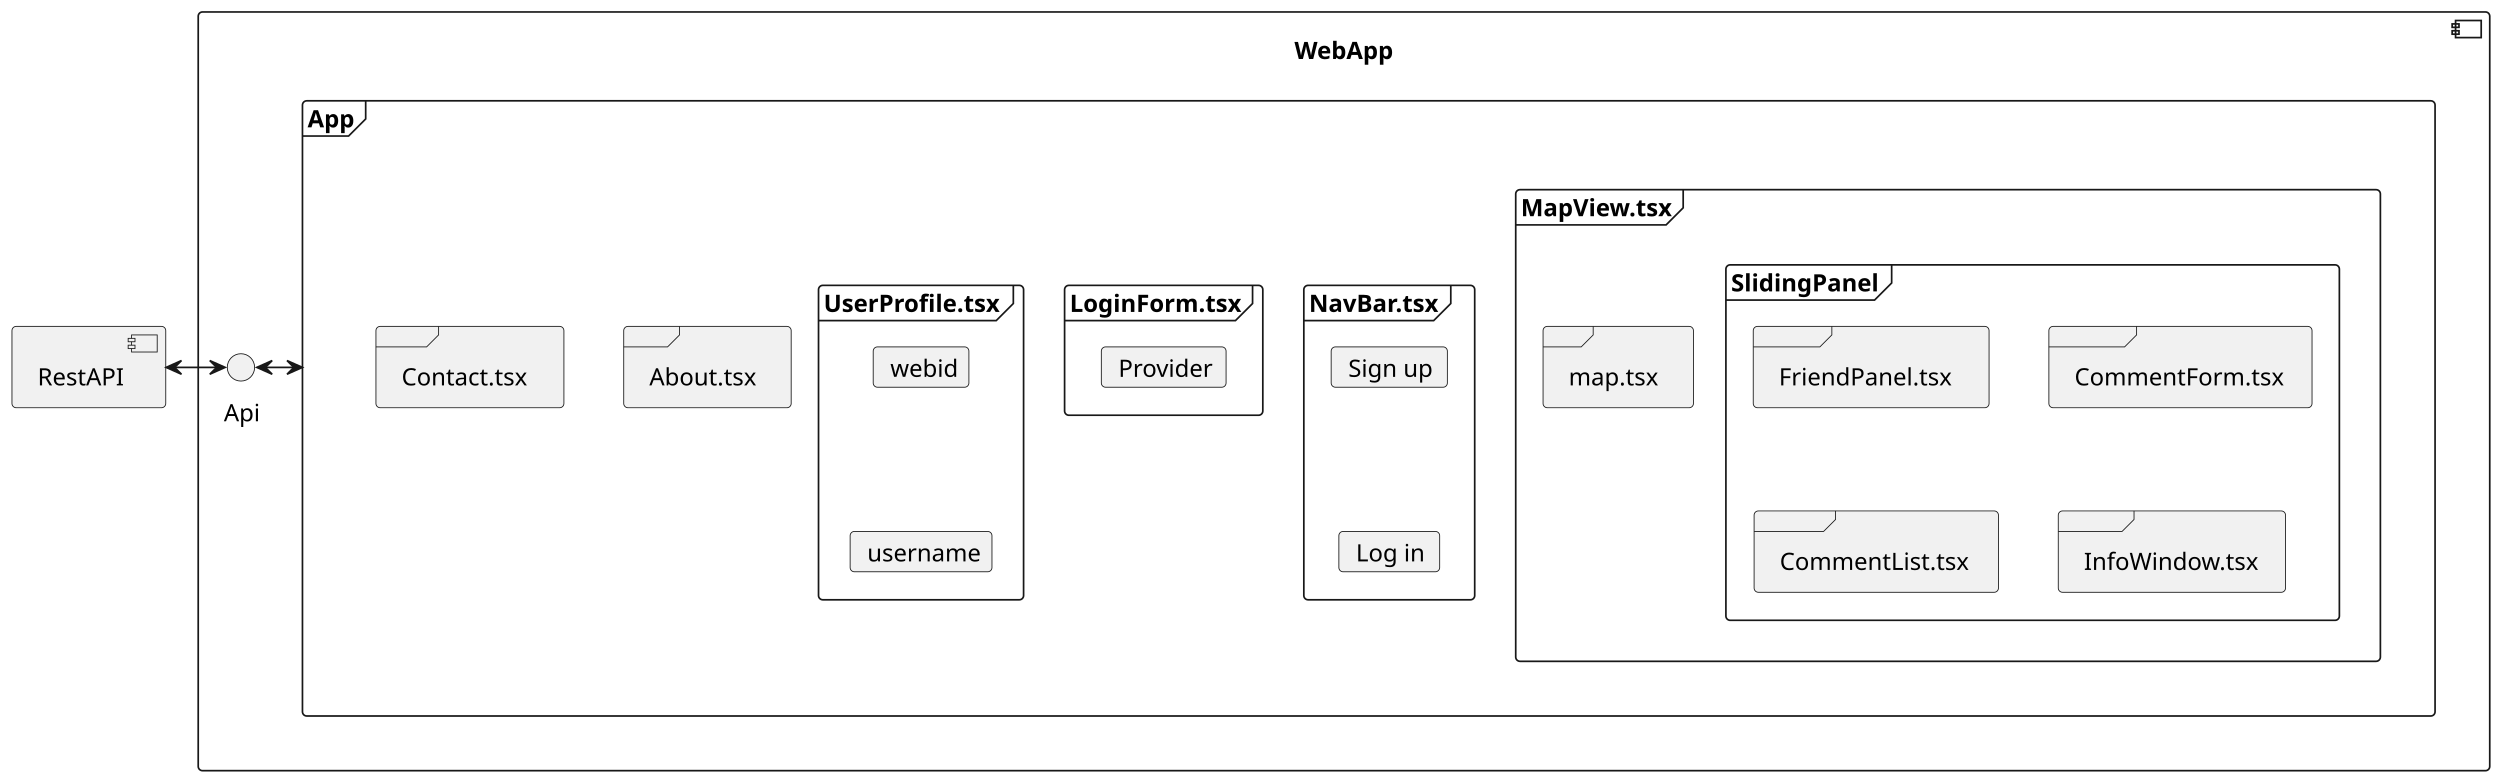
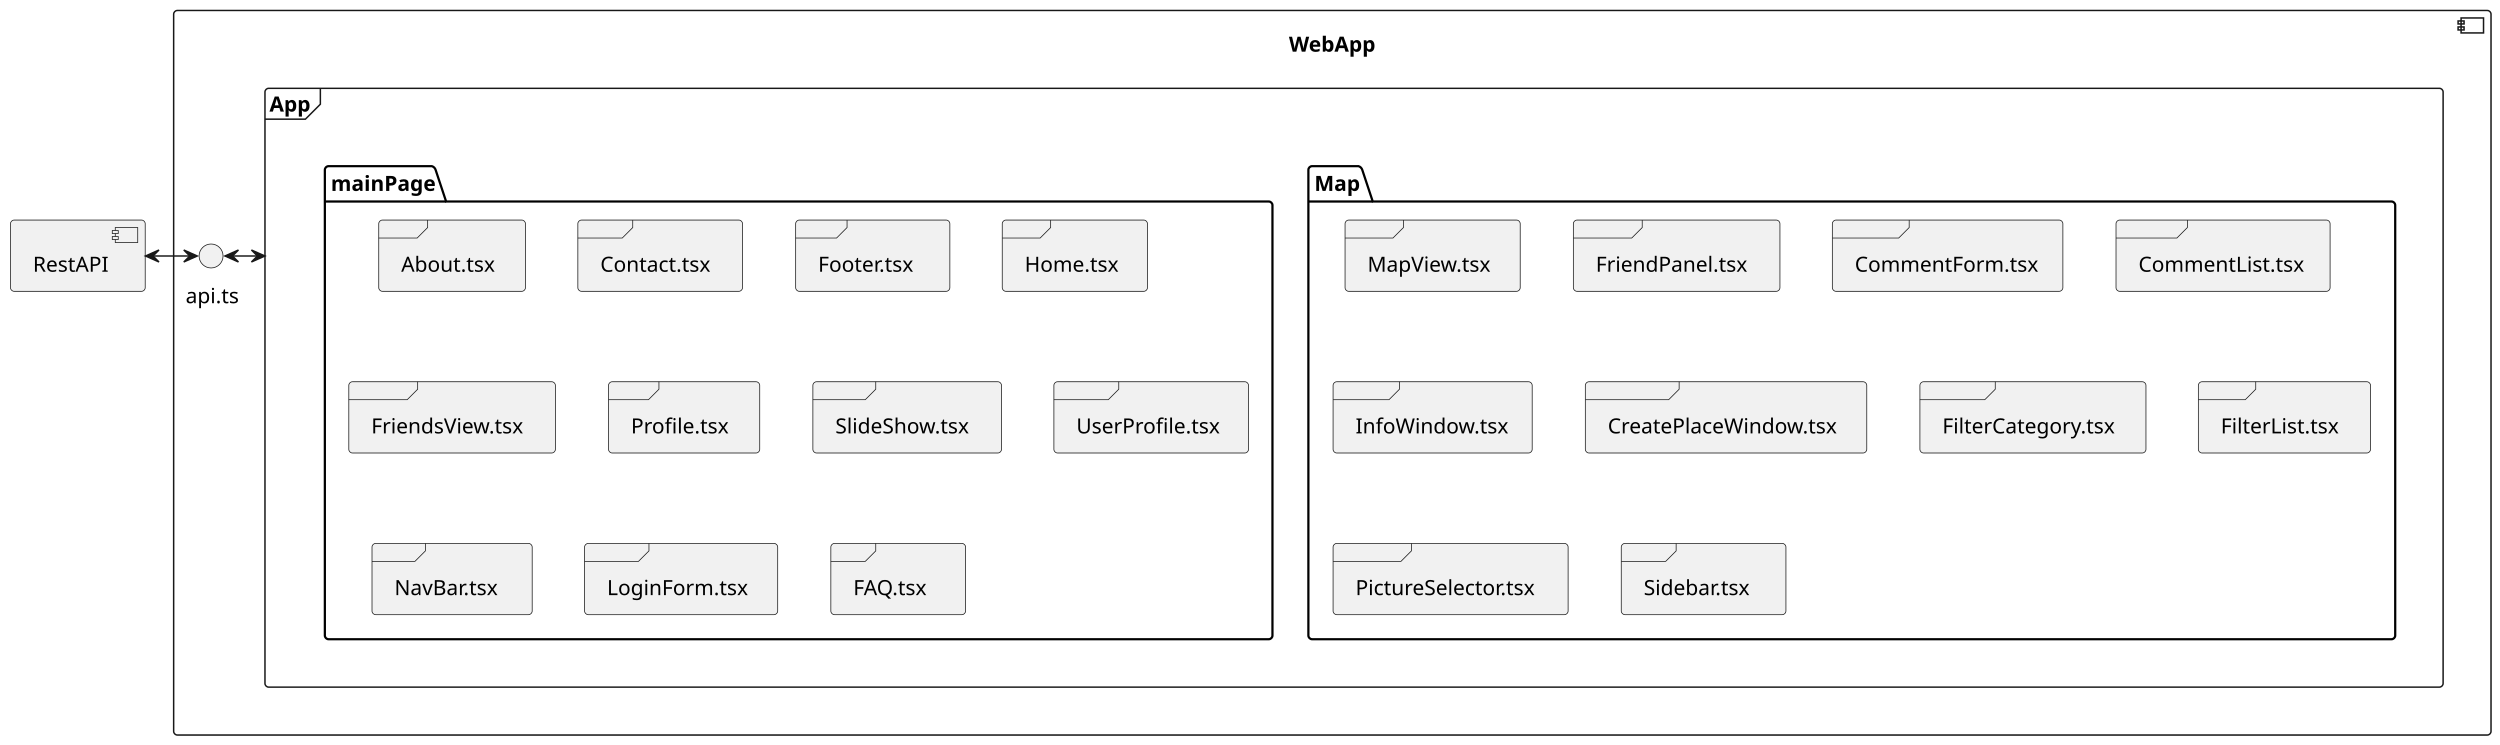
- <svg xmlns="http://www.w3.org/2000/svg" contentStyleType="text/css" height="457px" preserveAspectRatio="none" style="width:1463px;height:457px;background:#FFFFFF;" version="1.1" viewBox="0 0 1463 457" width="1463px" zoomAndPan="magnify">
+ <svg xmlns="http://www.w3.org/2000/svg" contentStyleType="text/css" height="497px" preserveAspectRatio="none" style="width:1670px;height:497px;background:#FFFFFF;" version="1.1" viewBox="0 0 1670 497" width="1670px" zoomAndPan="magnify">
  <defs />
  <g>
    <g id="cluster_Frontend">
-       <rect fill="none" height="444" rx="2.5" ry="2.5" style="stroke:#181818;stroke-width:1.0;" width="1341" x="116" y="7" />
-       <rect fill="none" height="10" style="stroke:#181818;stroke-width:1.0;" width="15" x="1437" y="12" />
-       <rect fill="none" height="2" style="stroke:#181818;stroke-width:1.0;" width="4" x="1435" y="14" />
-       <rect fill="none" height="2" style="stroke:#181818;stroke-width:1.0;" width="4" x="1435" y="18" />
-       <text fill="#000000" font-family="sans-serif" font-size="14" font-weight="bold" lengthAdjust="spacing" textLength="58" x="757.5" y="34.533">WebApp</text>
+       <rect fill="none" height="484" rx="2.5" ry="2.5" style="stroke:#181818;stroke-width:1.0;" width="1548" x="116" y="7" />
+       <rect fill="none" height="10" style="stroke:#181818;stroke-width:1.0;" width="15" x="1644" y="12" />
+       <rect fill="none" height="2" style="stroke:#181818;stroke-width:1.0;" width="4" x="1642" y="14" />
+       <rect fill="none" height="2" style="stroke:#181818;stroke-width:1.0;" width="4" x="1642" y="18" />
+       <text fill="#000000" font-family="sans-serif" font-size="14" font-weight="bold" lengthAdjust="spacing" textLength="58" x="861" y="34.533">WebApp</text>
    </g>
    <g id="cluster_App">
-       <rect fill="none" height="360" rx="2.5" ry="2.5" style="stroke:#181818;stroke-width:1.0;" width="1248" x="177" y="59" />
+       <rect fill="none" height="400" rx="2.5" ry="2.5" style="stroke:#181818;stroke-width:1.0;" width="1455" x="177" y="59" />
      <path d="M214,59 L214,69.609 L204,79.609 L177,79.609 " fill="none" style="stroke:#181818;stroke-width:1.0;" />
      <text fill="#000000" font-family="sans-serif" font-size="14" font-weight="bold" lengthAdjust="spacing" textLength="27" x="180" y="74.533">App</text>
    </g>
    <g id="cluster_MapView">
-       <rect fill="none" height="276" rx="2.5" ry="2.5" style="stroke:#181818;stroke-width:1.0;" width="506" x="887" y="111" />
-       <path d="M985,111 L985,121.609 L975,131.609 L887,131.609 " fill="none" style="stroke:#181818;stroke-width:1.0;" />
-       <text fill="#000000" font-family="sans-serif" font-size="14" font-weight="bold" lengthAdjust="spacing" textLength="88" x="890" y="126.533">MapView.tsx</text>
+       <path d="M876.5,111 L907.5,111 A3.75,3.75 0 0 1 910,113.5 L917,134.609 L1597.5,134.609 A2.5,2.5 0 0 1 1600,137.109 L1600,424.5 A2.5,2.5 0 0 1 1597.5,427 L876.5,427 A2.5,2.5 0 0 1 874,424.5 L874,113.5 A2.5,2.5 0 0 1 876.5,111 " fill="none" style="stroke:#000000;stroke-width:1.5;" />
+       <line style="stroke:#000000;stroke-width:1.5;" x1="874" x2="917" y1="134.609" y2="134.609" />
+       <text fill="#000000" font-family="sans-serif" font-size="14" font-weight="bold" lengthAdjust="spacing" textLength="30" x="878" y="127.533">Map</text>
    </g>
-     <g id="cluster_SlidingPanel">
-       <rect fill="none" height="208" rx="2.5" ry="2.5" style="stroke:#181818;stroke-width:1.0;" width="359" x="1010" y="155" />
-       <path d="M1107,155 L1107,165.609 L1097,175.609 L1010,175.609 " fill="none" style="stroke:#181818;stroke-width:1.0;" />
-       <text fill="#000000" font-family="sans-serif" font-size="14" font-weight="bold" lengthAdjust="spacing" textLength="87" x="1013" y="170.533">SlidingPanel</text>
-     </g>
-     <g id="cluster_NavBar">
-       <rect fill="none" height="184" rx="2.5" ry="2.5" style="stroke:#181818;stroke-width:1.0;" width="100" x="763" y="167" />
-       <path d="M849,167 L849,177.609 L839,187.609 L763,187.609 " fill="none" style="stroke:#181818;stroke-width:1.0;" />
-       <text fill="#000000" font-family="sans-serif" font-size="14" font-weight="bold" lengthAdjust="spacing" textLength="76" x="766" y="182.533">NavBar.tsx</text>
-     </g>
-     <g id="cluster_LoginForm">
-       <rect fill="none" height="76" rx="2.5" ry="2.5" style="stroke:#181818;stroke-width:1.0;" width="116" x="623" y="167" />
-       <path d="M733,167 L733,177.609 L723,187.609 L623,187.609 " fill="none" style="stroke:#181818;stroke-width:1.0;" />
-       <text fill="#000000" font-family="sans-serif" font-size="14" font-weight="bold" lengthAdjust="spacing" textLength="100" x="626" y="182.533">LoginForm.tsx</text>
-     </g>
-     <g id="cluster_UserProfile">
-       <rect fill="none" height="184" rx="2.5" ry="2.5" style="stroke:#181818;stroke-width:1.0;" width="120" x="479" y="167" />
-       <path d="M593,167 L593,177.609 L583,187.609 L479,187.609 " fill="none" style="stroke:#181818;stroke-width:1.0;" />
-       <text fill="#000000" font-family="sans-serif" font-size="14" font-weight="bold" lengthAdjust="spacing" textLength="104" x="482" y="182.533">UserProfile.tsx</text>
+     <g id="cluster_Main">
+       <path d="M219.5,111 L288.5,111 A3.75,3.75 0 0 1 291,113.5 L298,134.609 L847.5,134.609 A2.5,2.5 0 0 1 850,137.109 L850,424.5 A2.5,2.5 0 0 1 847.5,427 L219.5,427 A2.5,2.5 0 0 1 217,424.5 L217,113.5 A2.5,2.5 0 0 1 219.5,111 " fill="none" style="stroke:#000000;stroke-width:1.5;" />
+       <line style="stroke:#000000;stroke-width:1.5;" x1="217" x2="298" y1="134.609" y2="134.609" />
+       <text fill="#000000" font-family="sans-serif" font-size="14" font-weight="bold" lengthAdjust="spacing" textLength="68" x="221" y="127.533">mainPage</text>
    </g>
    <g id="elem_Api">
-       <ellipse cx="141" cy="215" fill="#F1F1F1" rx="8" ry="8" style="stroke:#181818;stroke-width:0.5;" />
-       <text fill="#000000" font-family="sans-serif" font-size="14" lengthAdjust="spacing" textLength="20" x="131" y="246.533">Api</text>
+       <ellipse cx="141" cy="171" fill="#F1F1F1" rx="8" ry="8" style="stroke:#181818;stroke-width:0.5;" />
+       <text fill="#000000" font-family="sans-serif" font-size="14" lengthAdjust="spacing" textLength="34" x="124" y="202.533">api.ts</text>
+     </g>
+     <g id="elem_Mav">
+       <rect fill="#F1F1F1" height="47.609" rx="2.5" ry="2.5" style="stroke:#181818;stroke-width:0.5;" width="117" x="898.5" y="147" />
+       <path d="M937.5,147 L937.5,152 L930.5,159 L898.5,159 " fill="none" style="stroke:#181818;stroke-width:0.5;" />
+       <text fill="#000000" font-family="sans-serif" font-size="14" lengthAdjust="spacing" textLength="77" x="913.5" y="181.533">MapView.tsx</text>
+     </g>
+     <g id="elem_FriendP">
+       <rect fill="#F1F1F1" height="47.609" rx="2.5" ry="2.5" style="stroke:#181818;stroke-width:0.5;" width="138" x="1051" y="147" />
+       <path d="M1097,147 L1097,152 L1090,159 L1051,159 " fill="none" style="stroke:#181818;stroke-width:0.5;" />
+       <text fill="#000000" font-family="sans-serif" font-size="14" lengthAdjust="spacing" textLength="98" x="1066" y="181.533">FriendPanel.tsx</text>
+     </g>
+     <g id="elem_CommentForm">
+       <rect fill="#F1F1F1" height="47.609" rx="2.5" ry="2.5" style="stroke:#181818;stroke-width:0.5;" width="154" x="1224" y="147" />
+       <path d="M1275.333,147 L1275.333,152 L1268.333,159 L1224,159 " fill="none" style="stroke:#181818;stroke-width:0.5;" />
+       <text fill="#000000" font-family="sans-serif" font-size="14" lengthAdjust="spacing" textLength="114" x="1239" y="181.533">CommentForm.tsx</text>
+     </g>
+     <g id="elem_CommentList">
+       <rect fill="#F1F1F1" height="47.609" rx="2.5" ry="2.5" style="stroke:#181818;stroke-width:0.5;" width="143" x="1413.5" y="147" />
+       <path d="M1461.167,147 L1461.167,152 L1454.167,159 L1413.5,159 " fill="none" style="stroke:#181818;stroke-width:0.5;" />
+       <text fill="#000000" font-family="sans-serif" font-size="14" lengthAdjust="spacing" textLength="103" x="1428.5" y="181.533">CommentList.tsx</text>
+     </g>
+     <g id="elem_InfoWindow">
+       <rect fill="#F1F1F1" height="47.609" rx="2.5" ry="2.5" style="stroke:#181818;stroke-width:0.5;" width="133" x="890.5" y="255" />
+       <path d="M934.833,255 L934.833,260 L927.833,267 L890.5,267 " fill="none" style="stroke:#181818;stroke-width:0.5;" />
+       <text fill="#000000" font-family="sans-serif" font-size="14" lengthAdjust="spacing" textLength="93" x="905.5" y="289.533">InfoWindow.tsx</text>
+     </g>
+     <g id="elem_CreatePlaceWindow">
+       <rect fill="#F1F1F1" height="47.609" rx="2.5" ry="2.5" style="stroke:#181818;stroke-width:0.5;" width="188" x="1059" y="255" />
+       <path d="M1121.667,255 L1121.667,260 L1114.667,267 L1059,267 " fill="none" style="stroke:#181818;stroke-width:0.5;" />
+       <text fill="#000000" font-family="sans-serif" font-size="14" lengthAdjust="spacing" textLength="148" x="1074" y="289.533">CreatePlaceWindow.tsx</text>
+     </g>
+     <g id="elem_FilterCategory">
+       <rect fill="#F1F1F1" height="47.609" rx="2.5" ry="2.5" style="stroke:#181818;stroke-width:0.5;" width="151" x="1282.5" y="255" />
+       <path d="M1332.833,255 L1332.833,260 L1325.833,267 L1282.5,267 " fill="none" style="stroke:#181818;stroke-width:0.5;" />
+       <text fill="#000000" font-family="sans-serif" font-size="14" lengthAdjust="spacing" textLength="111" x="1297.5" y="289.533">FilterCategory.tsx</text>
+     </g>
+     <g id="elem_FilterList">
+       <rect fill="#F1F1F1" height="47.609" rx="2.5" ry="2.5" style="stroke:#181818;stroke-width:0.5;" width="115" x="1468.5" y="255" />
+       <path d="M1506.833,255 L1506.833,260 L1499.833,267 L1468.5,267 " fill="none" style="stroke:#181818;stroke-width:0.5;" />
+       <text fill="#000000" font-family="sans-serif" font-size="14" lengthAdjust="spacing" textLength="75" x="1483.5" y="289.533">FilterList.tsx</text>
+     </g>
+     <g id="elem_PictureSelector">
+       <rect fill="#F1F1F1" height="47.609" rx="2.5" ry="2.5" style="stroke:#181818;stroke-width:0.5;" width="157" x="890.5" y="363" />
+       <path d="M942.833,363 L942.833,368 L935.833,375 L890.5,375 " fill="none" style="stroke:#181818;stroke-width:0.5;" />
+       <text fill="#000000" font-family="sans-serif" font-size="14" lengthAdjust="spacing" textLength="117" x="905.5" y="397.533">PictureSelector.tsx</text>
+     </g>
+     <g id="elem_Sidebar">
+       <rect fill="#F1F1F1" height="47.609" rx="2.5" ry="2.5" style="stroke:#181818;stroke-width:0.5;" width="110" x="1083" y="363" />
+       <path d="M1119.667,363 L1119.667,368 L1112.667,375 L1083,375 " fill="none" style="stroke:#181818;stroke-width:0.5;" />
+       <text fill="#000000" font-family="sans-serif" font-size="14" lengthAdjust="spacing" textLength="70" x="1098" y="397.533">Sidebar.tsx</text>
    </g>
    <g id="elem_About">
-       <rect fill="#F1F1F1" height="47.609" rx="2.5" ry="2.5" style="stroke:#181818;stroke-width:0.5;" width="98" x="365" y="191" />
-       <path d="M397.667,191 L397.667,196 L390.667,203 L365,203 " fill="none" style="stroke:#181818;stroke-width:0.5;" />
-       <text fill="#000000" font-family="sans-serif" font-size="14" lengthAdjust="spacing" textLength="58" x="380" y="225.533">About.tsx</text>
+       <rect fill="#F1F1F1" height="47.609" rx="2.5" ry="2.5" style="stroke:#181818;stroke-width:0.5;" width="98" x="253" y="147" />
+       <path d="M285.667,147 L285.667,152 L278.667,159 L253,159 " fill="none" style="stroke:#181818;stroke-width:0.5;" />
+       <text fill="#000000" font-family="sans-serif" font-size="14" lengthAdjust="spacing" textLength="58" x="268" y="181.533">About.tsx</text>
    </g>
    <g id="elem_Contact">
-       <rect fill="#F1F1F1" height="47.609" rx="2.5" ry="2.5" style="stroke:#181818;stroke-width:0.5;" width="110" x="220" y="191" />
-       <path d="M256.667,191 L256.667,196 L249.667,203 L220,203 " fill="none" style="stroke:#181818;stroke-width:0.5;" />
-       <text fill="#000000" font-family="sans-serif" font-size="14" lengthAdjust="spacing" textLength="70" x="235" y="225.533">Contact.tsx</text>
+       <rect fill="#F1F1F1" height="47.609" rx="2.5" ry="2.5" style="stroke:#181818;stroke-width:0.5;" width="110" x="386" y="147" />
+       <path d="M422.667,147 L422.667,152 L415.667,159 L386,159 " fill="none" style="stroke:#181818;stroke-width:0.5;" />
+       <text fill="#000000" font-family="sans-serif" font-size="14" lengthAdjust="spacing" textLength="70" x="401" y="181.533">Contact.tsx</text>
    </g>
-     <g id="elem_Mav">
-       <rect fill="#F1F1F1" height="47.609" rx="2.5" ry="2.5" style="stroke:#181818;stroke-width:0.5;" width="88" x="903" y="191" />
-       <path d="M932.333,191 L932.333,196 L925.333,203 L903,203 " fill="none" style="stroke:#181818;stroke-width:0.5;" />
-       <text fill="#000000" font-family="sans-serif" font-size="14" lengthAdjust="spacing" textLength="48" x="918" y="225.533">map.tsx</text>
+     <g id="elem_Footer">
+       <rect fill="#F1F1F1" height="47.609" rx="2.5" ry="2.5" style="stroke:#181818;stroke-width:0.5;" width="103" x="531.5" y="147" />
+       <path d="M565.833,147 L565.833,152 L558.833,159 L531.5,159 " fill="none" style="stroke:#181818;stroke-width:0.5;" />
+       <text fill="#000000" font-family="sans-serif" font-size="14" lengthAdjust="spacing" textLength="63" x="546.5" y="181.533">Footer.tsx</text>
    </g>
-     <g id="elem_FriendP">
-       <rect fill="#F1F1F1" height="47.609" rx="2.5" ry="2.5" style="stroke:#181818;stroke-width:0.5;" width="138" x="1026" y="191" />
-       <path d="M1072,191 L1072,196 L1065,203 L1026,203 " fill="none" style="stroke:#181818;stroke-width:0.5;" />
-       <text fill="#000000" font-family="sans-serif" font-size="14" lengthAdjust="spacing" textLength="98" x="1041" y="225.533">FriendPanel.tsx</text>
+     <g id="elem_Home">
+       <rect fill="#F1F1F1" height="47.609" rx="2.5" ry="2.5" style="stroke:#181818;stroke-width:0.5;" width="97" x="669.5" y="147" />
+       <path d="M701.833,147 L701.833,152 L694.833,159 L669.5,159 " fill="none" style="stroke:#181818;stroke-width:0.5;" />
+       <text fill="#000000" font-family="sans-serif" font-size="14" lengthAdjust="spacing" textLength="57" x="684.5" y="181.533">Home.tsx</text>
    </g>
-     <g id="elem_CommentForm">
-       <rect fill="#F1F1F1" height="47.609" rx="2.5" ry="2.5" style="stroke:#181818;stroke-width:0.5;" width="154" x="1199" y="191" />
-       <path d="M1250.333,191 L1250.333,196 L1243.333,203 L1199,203 " fill="none" style="stroke:#181818;stroke-width:0.5;" />
-       <text fill="#000000" font-family="sans-serif" font-size="14" lengthAdjust="spacing" textLength="114" x="1214" y="225.533">CommentForm.tsx</text>
+     <g id="elem_FV">
+       <rect fill="#F1F1F1" height="47.609" rx="2.5" ry="2.5" style="stroke:#181818;stroke-width:0.5;" width="138" x="233" y="255" />
+       <path d="M279,255 L279,260 L272,267 L233,267 " fill="none" style="stroke:#181818;stroke-width:0.5;" />
+       <text fill="#000000" font-family="sans-serif" font-size="14" lengthAdjust="spacing" textLength="98" x="248" y="289.533">FriendsView.tsx</text>
    </g>
-     <g id="elem_CommentList">
-       <rect fill="#F1F1F1" height="47.609" rx="2.5" ry="2.5" style="stroke:#181818;stroke-width:0.5;" width="143" x="1026.5" y="299" />
-       <path d="M1074.167,299 L1074.167,304 L1067.167,311 L1026.5,311 " fill="none" style="stroke:#181818;stroke-width:0.5;" />
-       <text fill="#000000" font-family="sans-serif" font-size="14" lengthAdjust="spacing" textLength="103" x="1041.5" y="333.533">CommentList.tsx</text>
+     <g id="elem_Profile">
+       <rect fill="#F1F1F1" height="47.609" rx="2.5" ry="2.5" style="stroke:#181818;stroke-width:0.5;" width="101" x="406.5" y="255" />
+       <path d="M440.167,255 L440.167,260 L433.167,267 L406.5,267 " fill="none" style="stroke:#181818;stroke-width:0.5;" />
+       <text fill="#000000" font-family="sans-serif" font-size="14" lengthAdjust="spacing" textLength="61" x="421.5" y="289.533">Profile.tsx</text>
    </g>
-     <g id="elem_InfoWindow">
-       <rect fill="#F1F1F1" height="47.609" rx="2.5" ry="2.5" style="stroke:#181818;stroke-width:0.5;" width="133" x="1204.5" y="299" />
-       <path d="M1248.833,299 L1248.833,304 L1241.833,311 L1204.5,311 " fill="none" style="stroke:#181818;stroke-width:0.5;" />
-       <text fill="#000000" font-family="sans-serif" font-size="14" lengthAdjust="spacing" textLength="93" x="1219.5" y="333.533">InfoWindow.tsx</text>
+     <g id="elem_SS">
+       <rect fill="#F1F1F1" height="47.609" rx="2.5" ry="2.5" style="stroke:#181818;stroke-width:0.5;" width="126" x="543" y="255" />
+       <path d="M585,255 L585,260 L578,267 L543,267 " fill="none" style="stroke:#181818;stroke-width:0.5;" />
+       <text fill="#000000" font-family="sans-serif" font-size="14" lengthAdjust="spacing" textLength="86" x="558" y="289.533">SlideShow.tsx</text>
    </g>
-     <g id="elem_Login">
-       <rect fill="#F1F1F1" height="23.609" rx="2.5" ry="2.5" style="stroke:#181818;stroke-width:0.5;" width="59" x="783.5" y="311" />
-       <text fill="#000000" font-family="sans-serif" font-size="14" lengthAdjust="spacing" textLength="39" x="793.5" y="328.533">Log in</text>
+     <g id="elem_UserProfile">
+       <rect fill="#F1F1F1" height="47.609" rx="2.5" ry="2.5" style="stroke:#181818;stroke-width:0.5;" width="130" x="704" y="255" />
+       <path d="M747.333,255 L747.333,260 L740.333,267 L704,267 " fill="none" style="stroke:#181818;stroke-width:0.5;" />
+       <text fill="#000000" font-family="sans-serif" font-size="14" lengthAdjust="spacing" textLength="90" x="719" y="289.533">UserProfile.tsx</text>
    </g>
-     <g id="elem_Signup">
-       <rect fill="#F1F1F1" height="23.609" rx="2.5" ry="2.5" style="stroke:#181818;stroke-width:0.5;" width="68" x="779" y="203" />
-       <text fill="#000000" font-family="sans-serif" font-size="14" lengthAdjust="spacing" textLength="48" x="789" y="220.533">Sign up</text>
+     <g id="elem_NavBar">
+       <rect fill="#F1F1F1" height="47.609" rx="2.5" ry="2.5" style="stroke:#181818;stroke-width:0.5;" width="107" x="248.5" y="363" />
+       <path d="M284.167,363 L284.167,368 L277.167,375 L248.5,375 " fill="none" style="stroke:#181818;stroke-width:0.5;" />
+       <text fill="#000000" font-family="sans-serif" font-size="14" lengthAdjust="spacing" textLength="67" x="263.5" y="397.533">NavBar.tsx</text>
    </g>
-     <g id="elem_Provider">
-       <rect fill="#F1F1F1" height="23.609" rx="2.5" ry="2.5" style="stroke:#181818;stroke-width:0.5;" width="73" x="644.5" y="203" />
-       <text fill="#000000" font-family="sans-serif" font-size="14" lengthAdjust="spacing" textLength="53" x="654.5" y="220.533">Provider</text>
+     <g id="elem_LoginForm">
+       <rect fill="#F1F1F1" height="47.609" rx="2.5" ry="2.5" style="stroke:#181818;stroke-width:0.5;" width="129" x="390.5" y="363" />
+       <path d="M433.5,363 L433.5,368 L426.5,375 L390.5,375 " fill="none" style="stroke:#181818;stroke-width:0.5;" />
+       <text fill="#000000" font-family="sans-serif" font-size="14" lengthAdjust="spacing" textLength="89" x="405.5" y="397.533">LoginForm.tsx</text>
    </g>
-     <g id="elem_username">
-       <rect fill="#F1F1F1" height="23.609" rx="2.5" ry="2.5" style="stroke:#181818;stroke-width:0.5;" width="83" x="497.5" y="311" />
-       <text fill="#000000" font-family="sans-serif" font-size="14" lengthAdjust="spacing" textLength="63" x="507.5" y="328.533">username</text>
-     </g>
-     <g id="elem_webid">
-       <rect fill="#F1F1F1" height="23.609" rx="2.5" ry="2.5" style="stroke:#181818;stroke-width:0.5;" width="56" x="511" y="203" />
-       <text fill="#000000" font-family="sans-serif" font-size="14" lengthAdjust="spacing" textLength="36" x="521" y="220.533">webid</text>
+     <g id="elem_FAQ">
+       <rect fill="#F1F1F1" height="47.609" rx="2.5" ry="2.5" style="stroke:#181818;stroke-width:0.5;" width="90" x="555" y="363" />
+       <path d="M585,363 L585,368 L578,375 L555,375 " fill="none" style="stroke:#181818;stroke-width:0.5;" />
+       <text fill="#000000" font-family="sans-serif" font-size="14" lengthAdjust="spacing" textLength="50" x="570" y="397.533">FAQ.tsx</text>
    </g>
    <g id="elem_RestAPI">
-       <rect fill="#F1F1F1" height="47.609" rx="2.5" ry="2.5" style="stroke:#181818;stroke-width:0.5;" width="90" x="7" y="191" />
-       <rect fill="#F1F1F1" height="10" style="stroke:#181818;stroke-width:0.5;" width="15" x="77" y="196" />
-       <rect fill="#F1F1F1" height="2" style="stroke:#181818;stroke-width:0.5;" width="4" x="75" y="198" />
-       <rect fill="#F1F1F1" height="2" style="stroke:#181818;stroke-width:0.5;" width="4" x="75" y="202" />
-       <text fill="#000000" font-family="sans-serif" font-size="14" lengthAdjust="spacing" textLength="50" x="22" y="225.533">RestAPI</text>
-     </g>
-     <g id="link_App_Api">
-       <path d="M176.958,215 C176.882,215 176.806,215 176.73,215 C176.579,215 176.427,215 176.275,215 C175.972,215 175.669,215 175.366,215 C174.76,215 174.153,215 173.547,215 C172.334,215 171.122,215 169.909,215 C165.058,215 160.205,215 155.35,215 " fill="none" id="App-Api" style="stroke:#181818;stroke-width:1.0;" />
-       <polygon fill="#181818" points="176.958,215,167.958,211,171.958,215,167.958,219,176.958,215" style="stroke:#181818;stroke-width:1.0;" />
-       <polygon fill="#181818" points="150.28,215,159.28,219,155.28,215,159.28,211,150.28,215" style="stroke:#181818;stroke-width:1.0;" />
+       <rect fill="#F1F1F1" height="47.609" rx="2.5" ry="2.5" style="stroke:#181818;stroke-width:0.5;" width="90" x="7" y="147" />
+       <rect fill="#F1F1F1" height="10" style="stroke:#181818;stroke-width:0.5;" width="15" x="77" y="152" />
+       <rect fill="#F1F1F1" height="2" style="stroke:#181818;stroke-width:0.5;" width="4" x="75" y="154" />
+       <rect fill="#F1F1F1" height="2" style="stroke:#181818;stroke-width:0.5;" width="4" x="75" y="158" />
+       <text fill="#000000" font-family="sans-serif" font-size="14" lengthAdjust="spacing" textLength="50" x="22" y="181.533">RestAPI</text>
    </g>
    <g id="link_RestAPI_Api">
-       <path d="M102.33,215 C110.45,215 118.58,215 126.7,215 " fill="none" id="RestAPI-Api" style="stroke:#181818;stroke-width:1.0;" />
-       <polygon fill="#181818" points="97.2,215,106.2,219,102.2,215,106.2,211,97.2,215" style="stroke:#181818;stroke-width:1.0;" />
-       <polygon fill="#181818" points="131.76,215,122.76,211,126.76,215,122.76,219,131.76,215" style="stroke:#181818;stroke-width:1.0;" />
+       <path d="M102.33,171 C110.45,171 118.58,171 126.7,171 " fill="none" id="RestAPI-Api" style="stroke:#181818;stroke-width:1.0;" />
+       <polygon fill="#181818" points="97.2,171,106.2,175,102.2,171,106.2,167,97.2,171" style="stroke:#181818;stroke-width:1.0;" />
+       <polygon fill="#181818" points="131.76,171,122.76,167,126.76,171,122.76,175,131.76,171" style="stroke:#181818;stroke-width:1.0;" />
+     </g>
+     <g id="link_Api_App">
+       <path d="M155.35,171 C160.205,171 165.058,171 169.909,171 C171.122,171 172.334,171 173.547,171 C174.153,171 174.76,171 175.366,171 C175.669,171 175.972,171 176.275,171 C176.427,171 176.579,171 176.73,171 C176.806,171 176.882,171 176.958,171 " fill="none" id="Api-App" style="stroke:#181818;stroke-width:1.0;" />
+       <polygon fill="#181818" points="150.28,171,159.28,175,155.28,171,159.28,167,150.28,171" style="stroke:#181818;stroke-width:1.0;" />
+       <polygon fill="#181818" points="176.958,171,167.958,167,171.958,171,167.958,175,176.958,171" style="stroke:#181818;stroke-width:1.0;" />
    </g>
  </g>
</svg>
